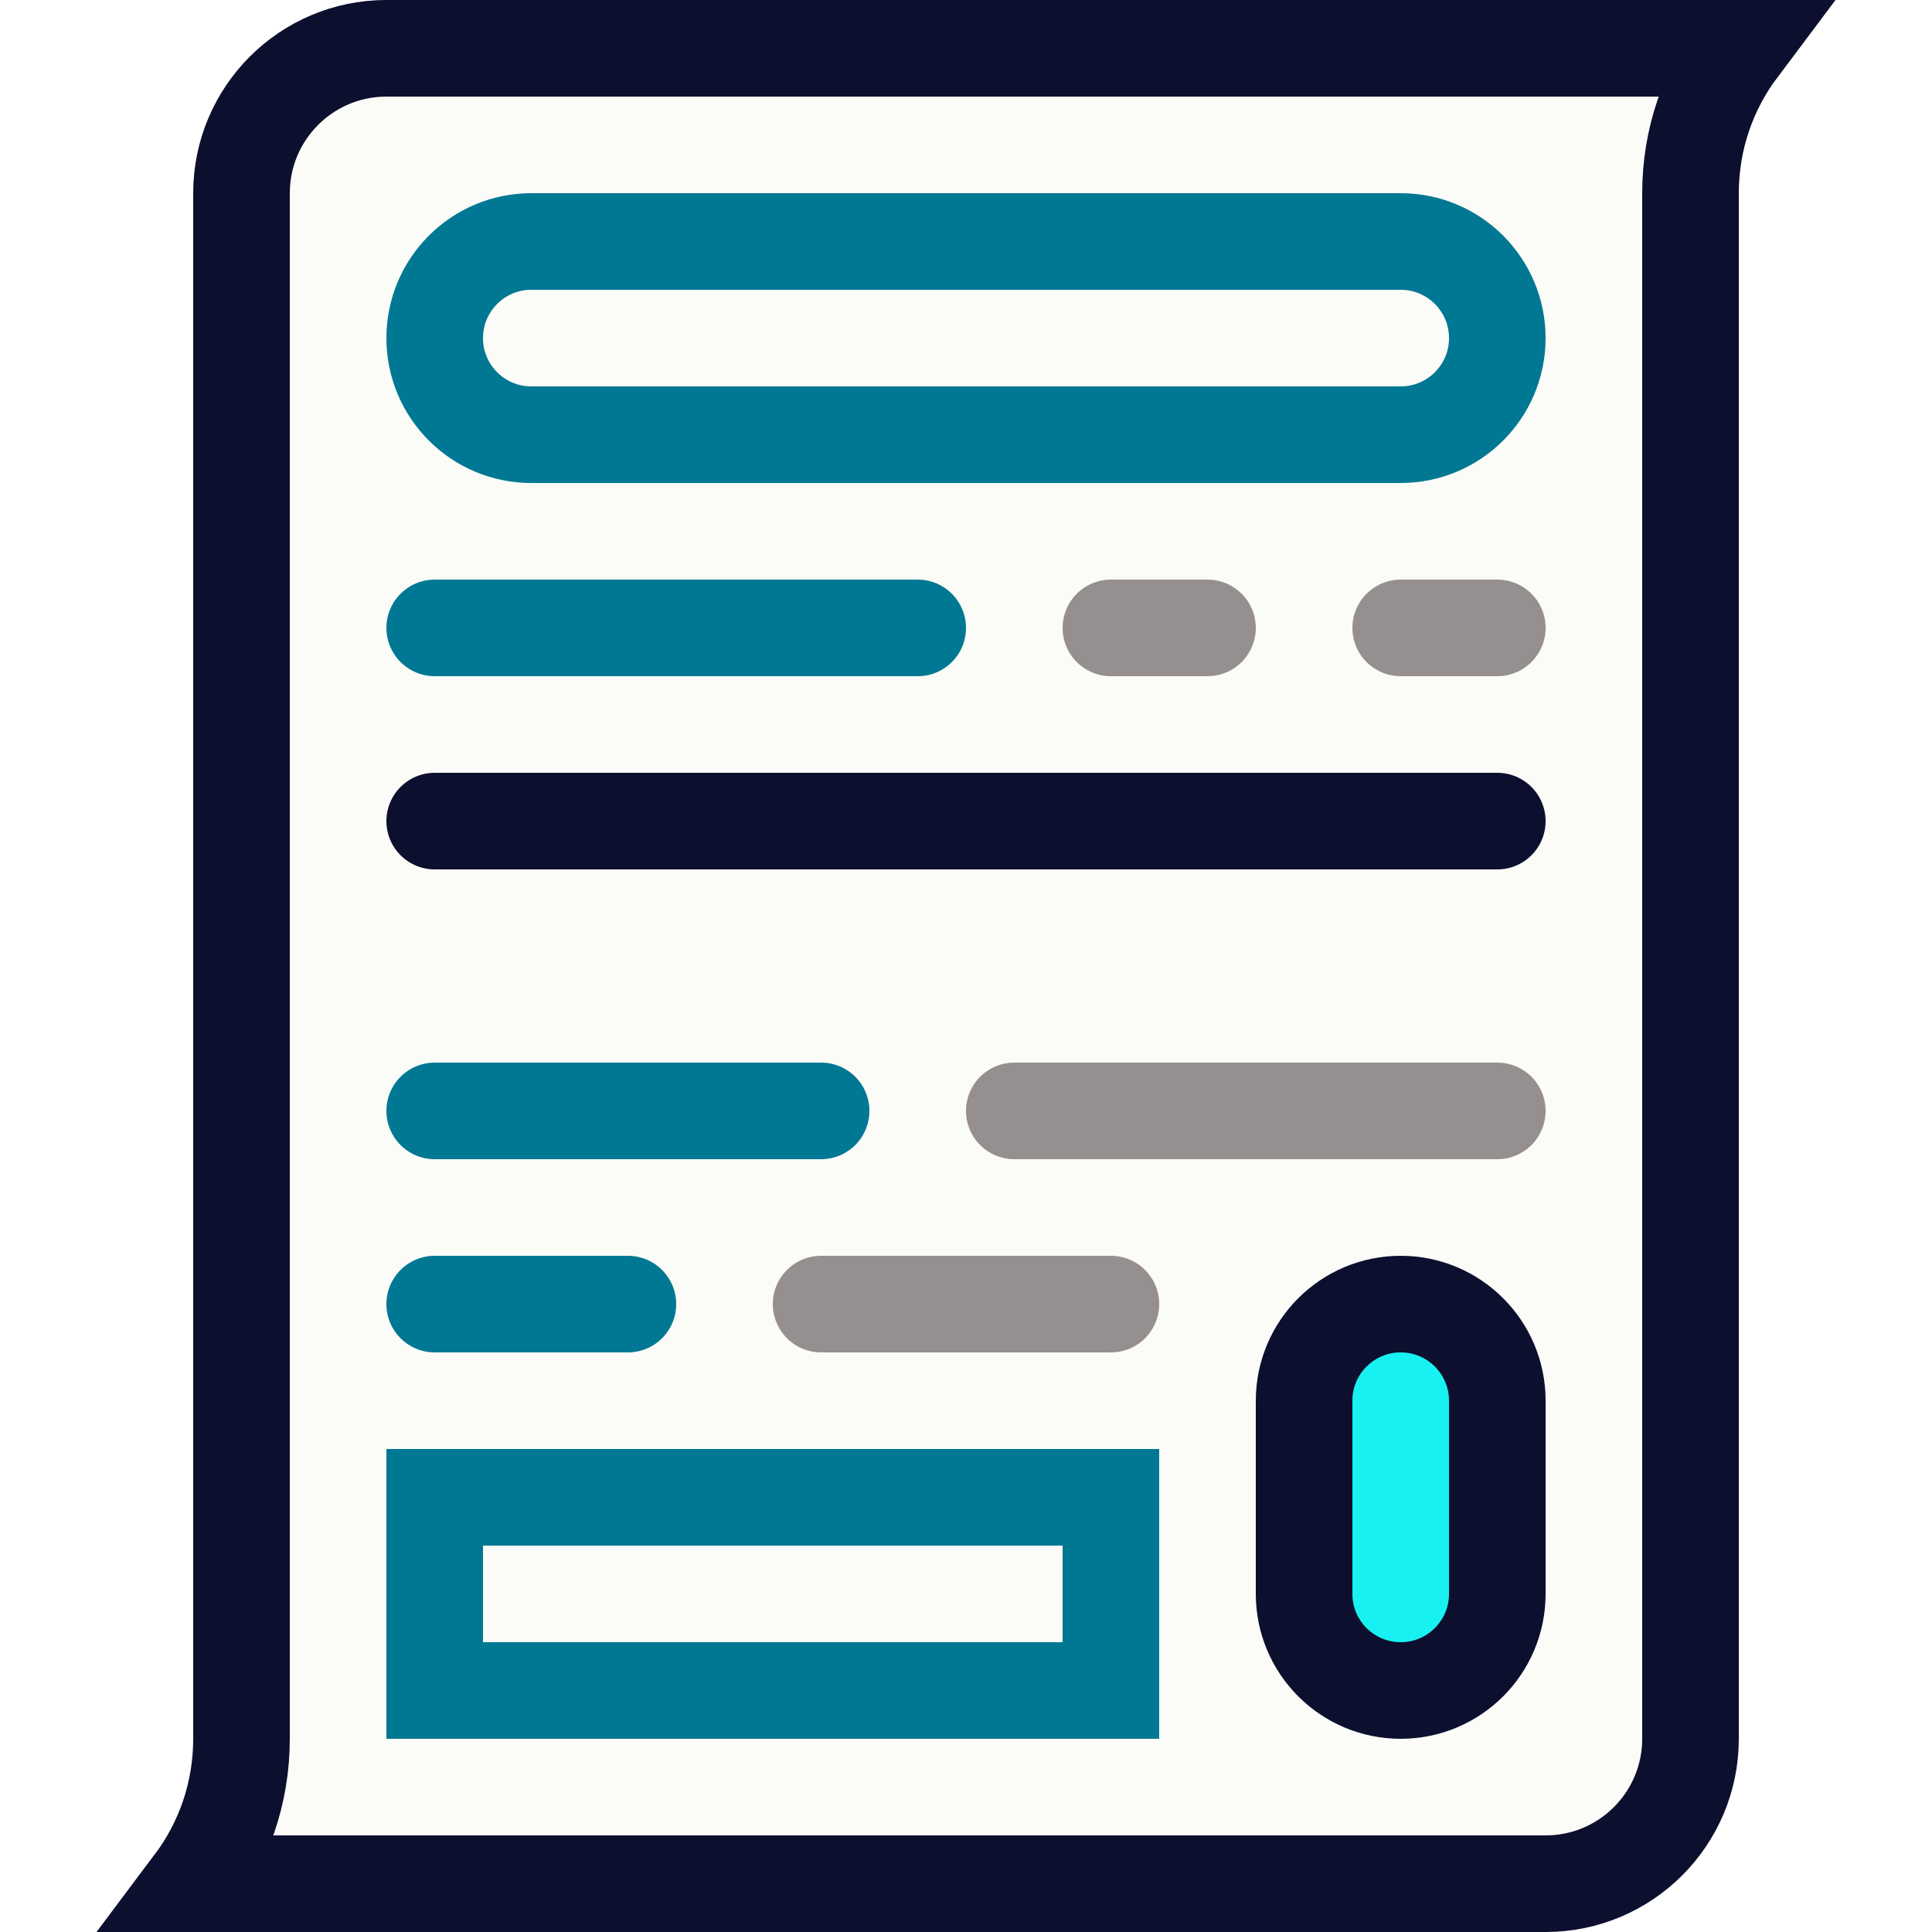
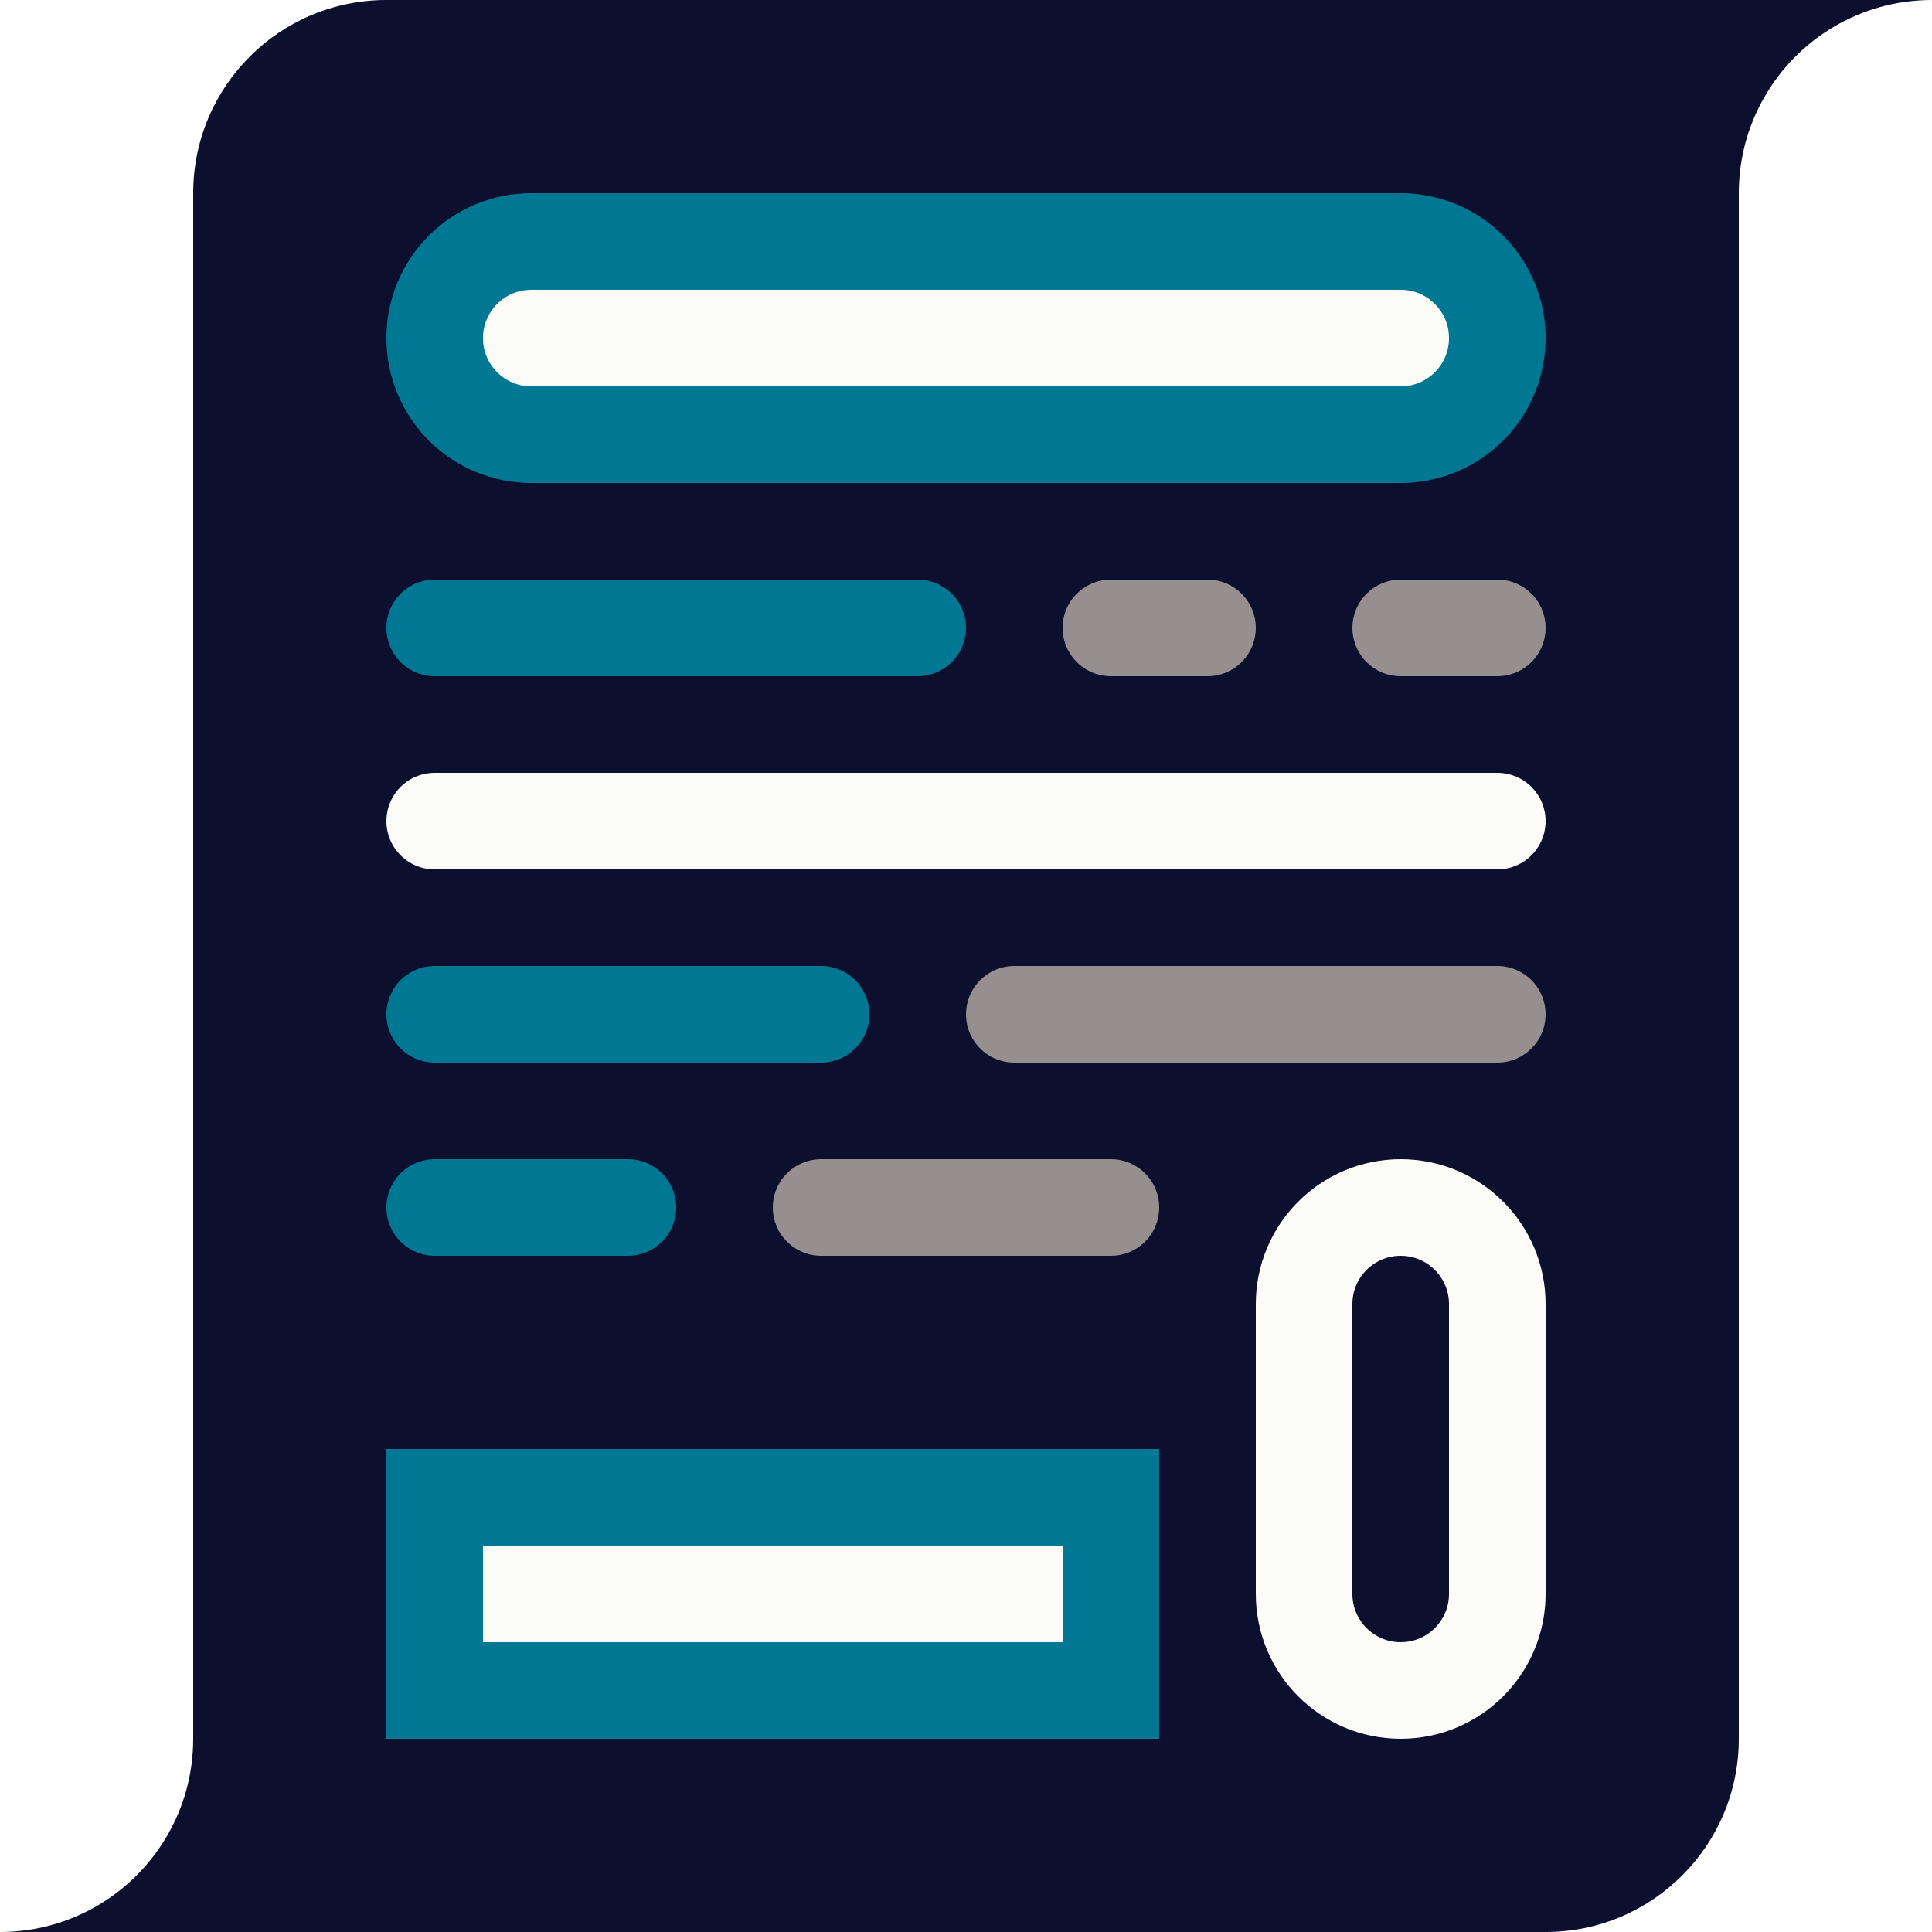
<svg xmlns="http://www.w3.org/2000/svg" viewBox="0 0 20 20">
-   <path d="M17.5 2V18C17.5 18.828 16.828 19.5 16 19.5H2C2.314 19.082 2.5 18.563 2.5 18V2C2.5 1.172 3.172 0.5 4 0.5H18C17.686 0.918 17.5 1.437 17.5 2Z" fill="#FBFBF8" stroke="#0C0F2E" />
+   <path fill-rule="evenodd" clip-rule="evenodd" d="M0 20C0.74 20 1.387 19.598 1.732 19C1.903 18.706 2 18.364 2 18V2C2 0.895 2.895 0 4 0H20C19.26 0 18.613 0.402 18.268 1C18.097 1.294 18 1.636 18 2V18C18 19.105 17.105 20 16 20H0Z" fill="#0C0F2E" />
  <rect x="4.5" y="2.5" width="11" height="2" rx="1" fill="#FBFBF8" stroke="#007893" />
  <path fill="#FBFBF8" stroke="#007893" d="M4.5 15.5H11.5V17.5H4.5z" />
-   <rect x="13.5" y="13.5" width="2" height="4" rx="1" fill="#18F1F1" stroke="#0C0F2E" />
-   <path stroke="#007893" stroke-linecap="round" d="M4.5 13.5 6.5 13.5" />
-   <path stroke="#958F8F" stroke-linecap="round" d="M8.5 13.5 11.5 13.5" />
-   <path stroke="#0C0F2E" stroke-linecap="round" d="M4.5 8.5 15.5 8.5" />
-   <path d="M4.5 11.5H8.5" stroke="#007893" stroke-linecap="round" />
-   <path d="M10.5 11.5 15.5 11.5M11.5 6.5 12.5 6.5" stroke="#958F8F" stroke-linecap="round" />
+   <rect x="13.5" y="12.5" width="2" height="5" rx="1" fill="#0C0F2E" stroke="#FBFBF8" />
+   <path stroke="#007893" stroke-linecap="round" d="M4.5 12.5 6.5 12.5" />
+   <path stroke="#958F8F" stroke-linecap="round" d="M8.5 12.5 11.5 12.5" />
+   <path stroke="#FBFBF8" stroke-linecap="round" d="M4.5 8.5 15.5 8.5" />
+   <path d="M4.5 10.5H8.5" stroke="#007893" stroke-linecap="round" />
+   <path d="M10.5 10.5 15.5 10.5M11.5 6.5 12.5 6.5" stroke="#958F8F" stroke-linecap="round" />
  <path stroke="#007893" stroke-linecap="round" d="M4.5 6.5 9.5 6.5" />
  <path stroke="#958F8F" stroke-linecap="round" d="M14.5 6.5 15.5 6.5" />
</svg>
